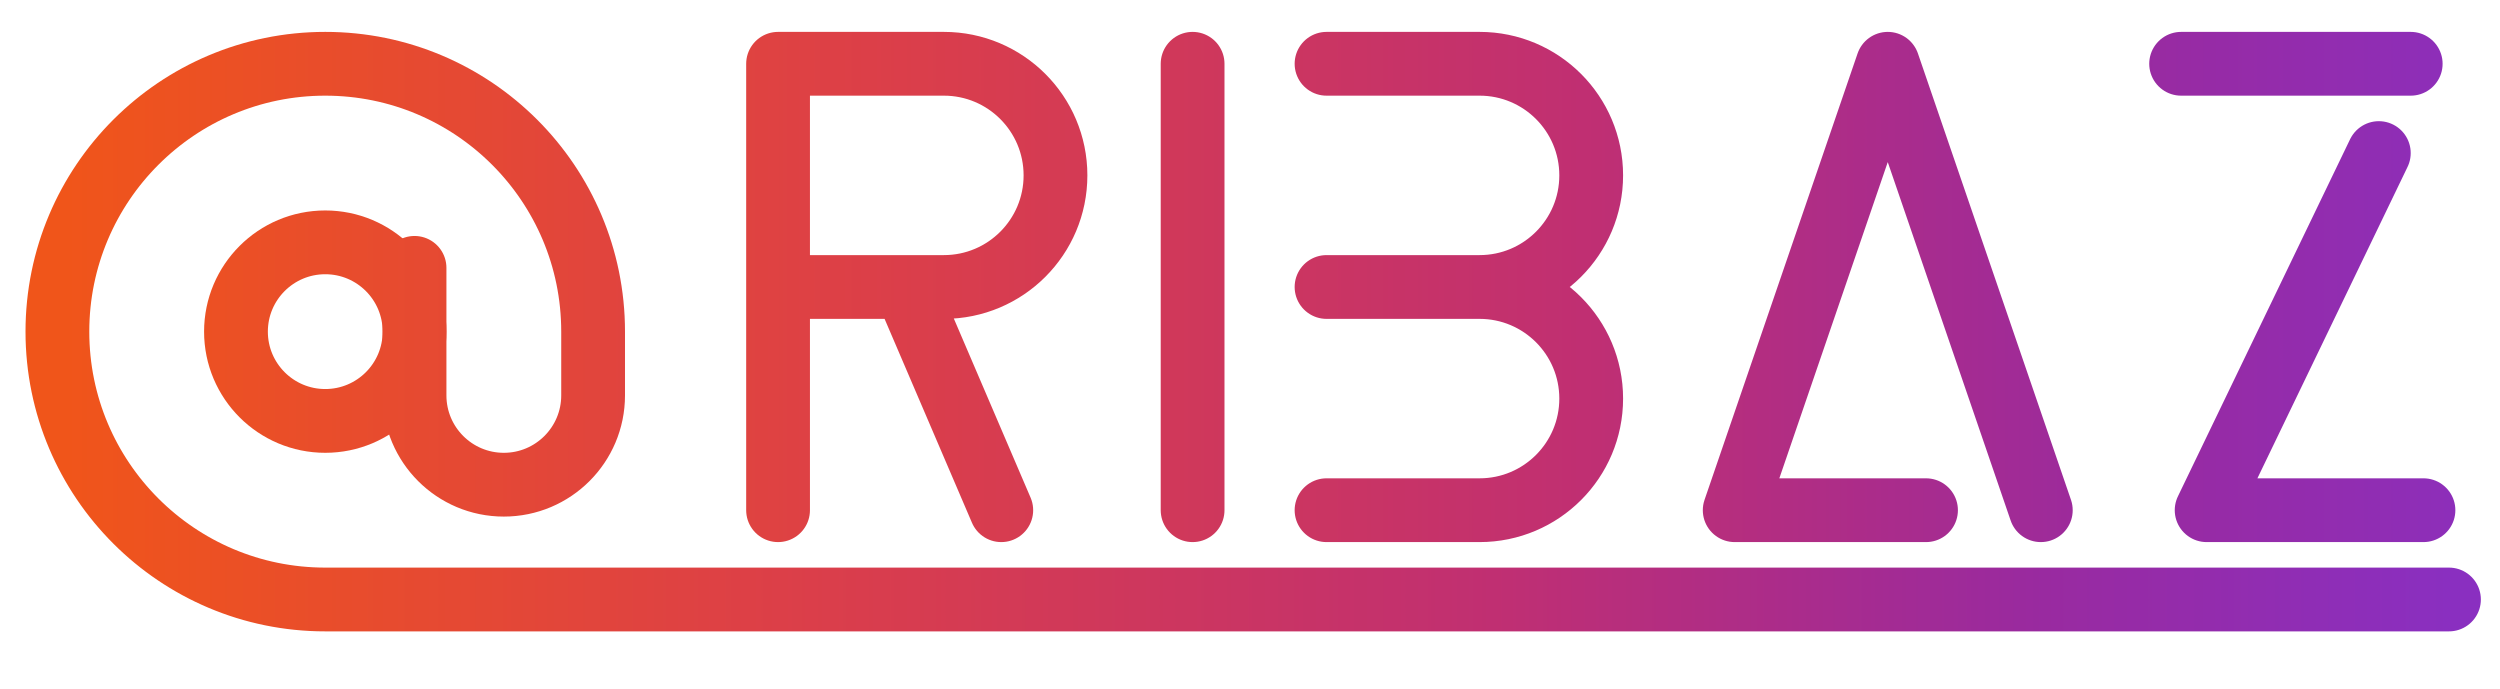
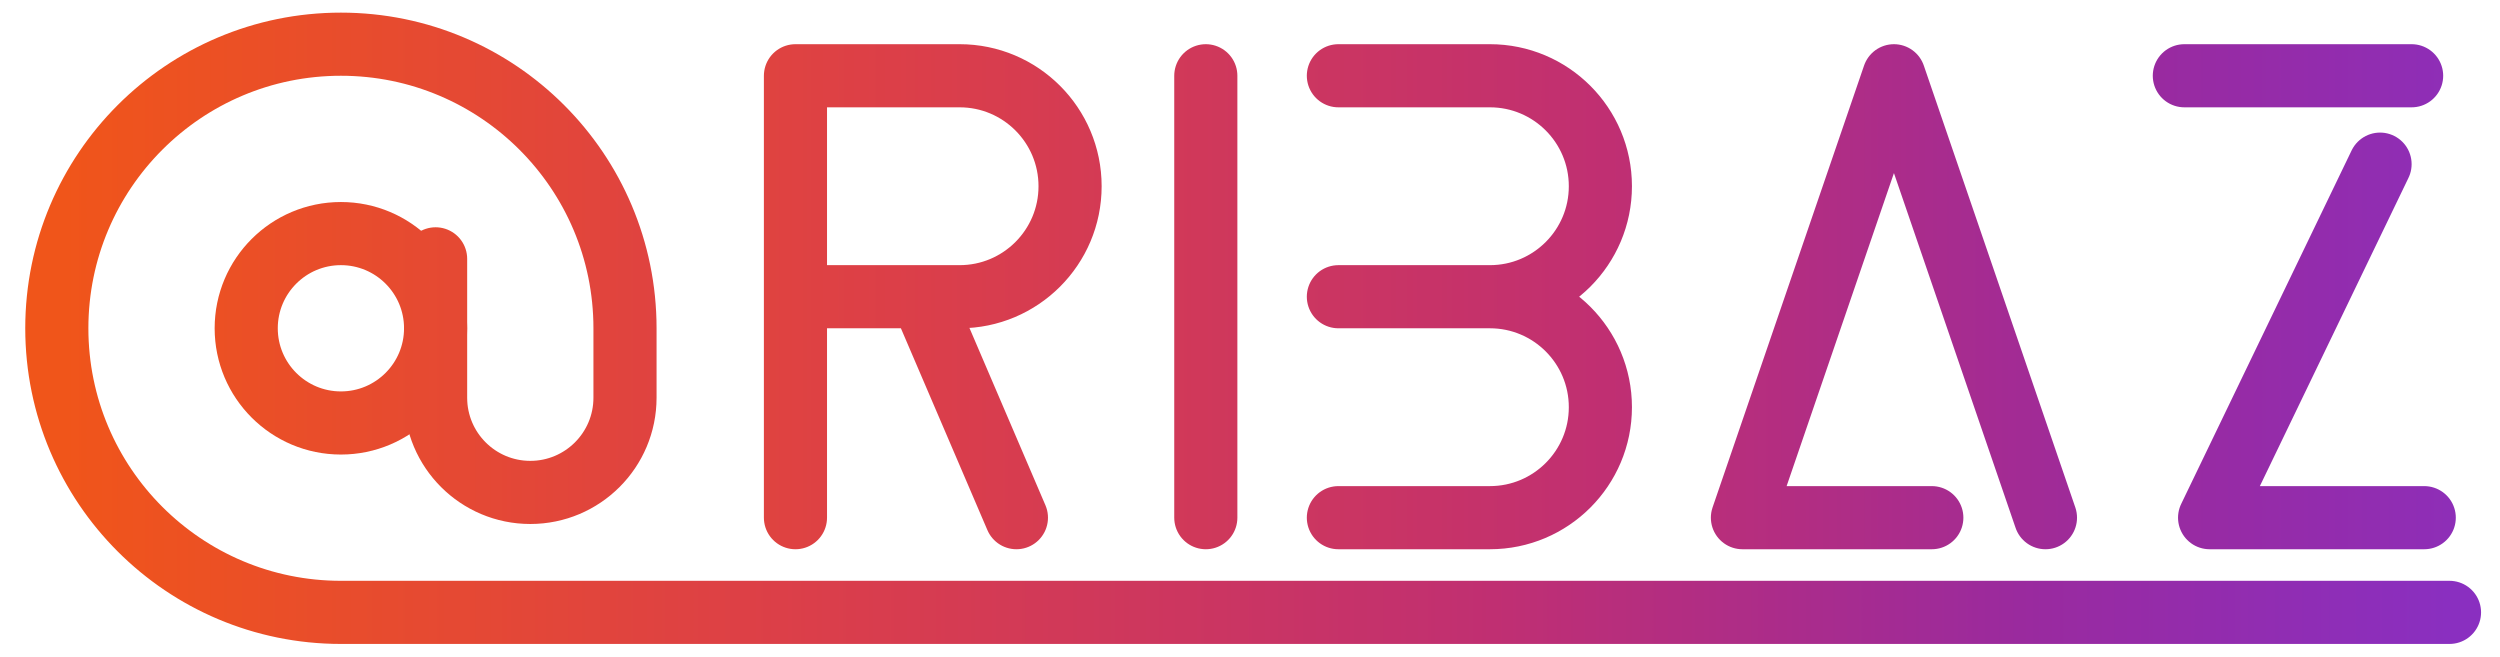
- <svg xmlns="http://www.w3.org/2000/svg" viewBox="-4 0 392 108" role="img" aria-label="ARIBAZ">
+ <svg xmlns="http://www.w3.org/2000/svg" viewBox="-4 0 396 104" role="img" aria-label="ARIBAZ">
  <defs>
-     <linearGradient id="a" gradientUnits="userSpaceOnUse" x1="6" y1="0" x2="380" y2="0">
+     <linearGradient id="a" gradientUnits="userSpaceOnUse" x1="6" y1="0" x2="384" y2="0">
      <stop offset="0" stop-color="#f0551a" />
      <stop offset=".3" stop-color="#dc3f48" />
      <stop offset=".6" stop-color="#c02f72" />
      <stop offset=".82" stop-color="#9a2a9e" />
      <stop offset="1" stop-color="#8a2fc0" />
    </linearGradient>
  </defs>
  <g fill="none" stroke="url(#a)" stroke-width="10" stroke-linecap="round" stroke-linejoin="round">
-     <circle cx="47" cy="52" r="14" />
-     <path d="M61 42V62A14 14 0 0 0 89 62V52A42 42 0 1 0 47 94H380" />
-     <g transform="translate(14 -6)">
+     <circle cx="50" cy="52" r="15" />
+     <path d="M65 41V63A15 15 0 0 0 95 63V52A45 45 0 1 0 50 97H384" />
+     <g transform="translate(18 -4)">
      <path d="M104 86V16H130a17.5 17.5 0 0 1 0 35H104M124 51L139 86" />
      <path d="M169 16V86" />
      <path d="M190 16H214a17.5 17.5 0 0 1 0 35H190M214 51a17.5 17.5 0 0 1 0 35H190" />
      <path d="M284 86H254L278 16 302 86" />
      <path d="M324 16H360M355 30L328 86H362" />
    </g>
  </g>
</svg>
